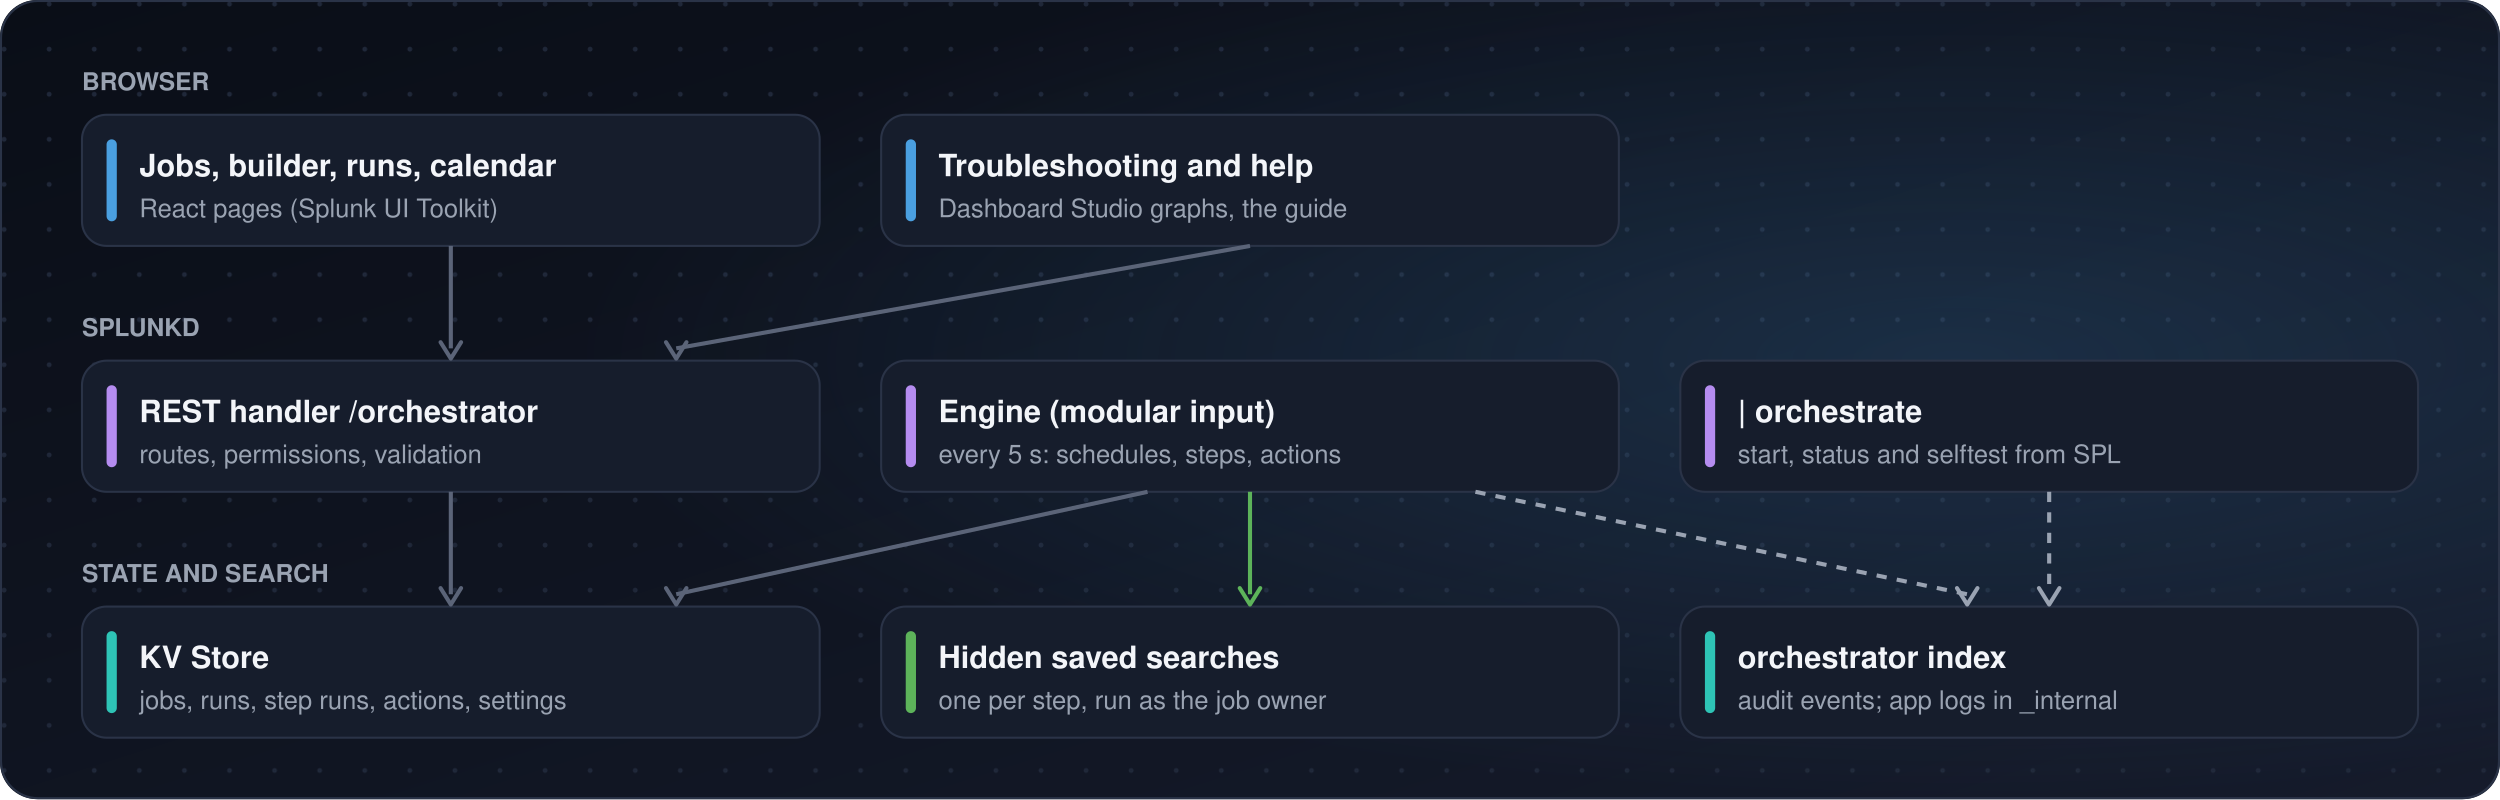
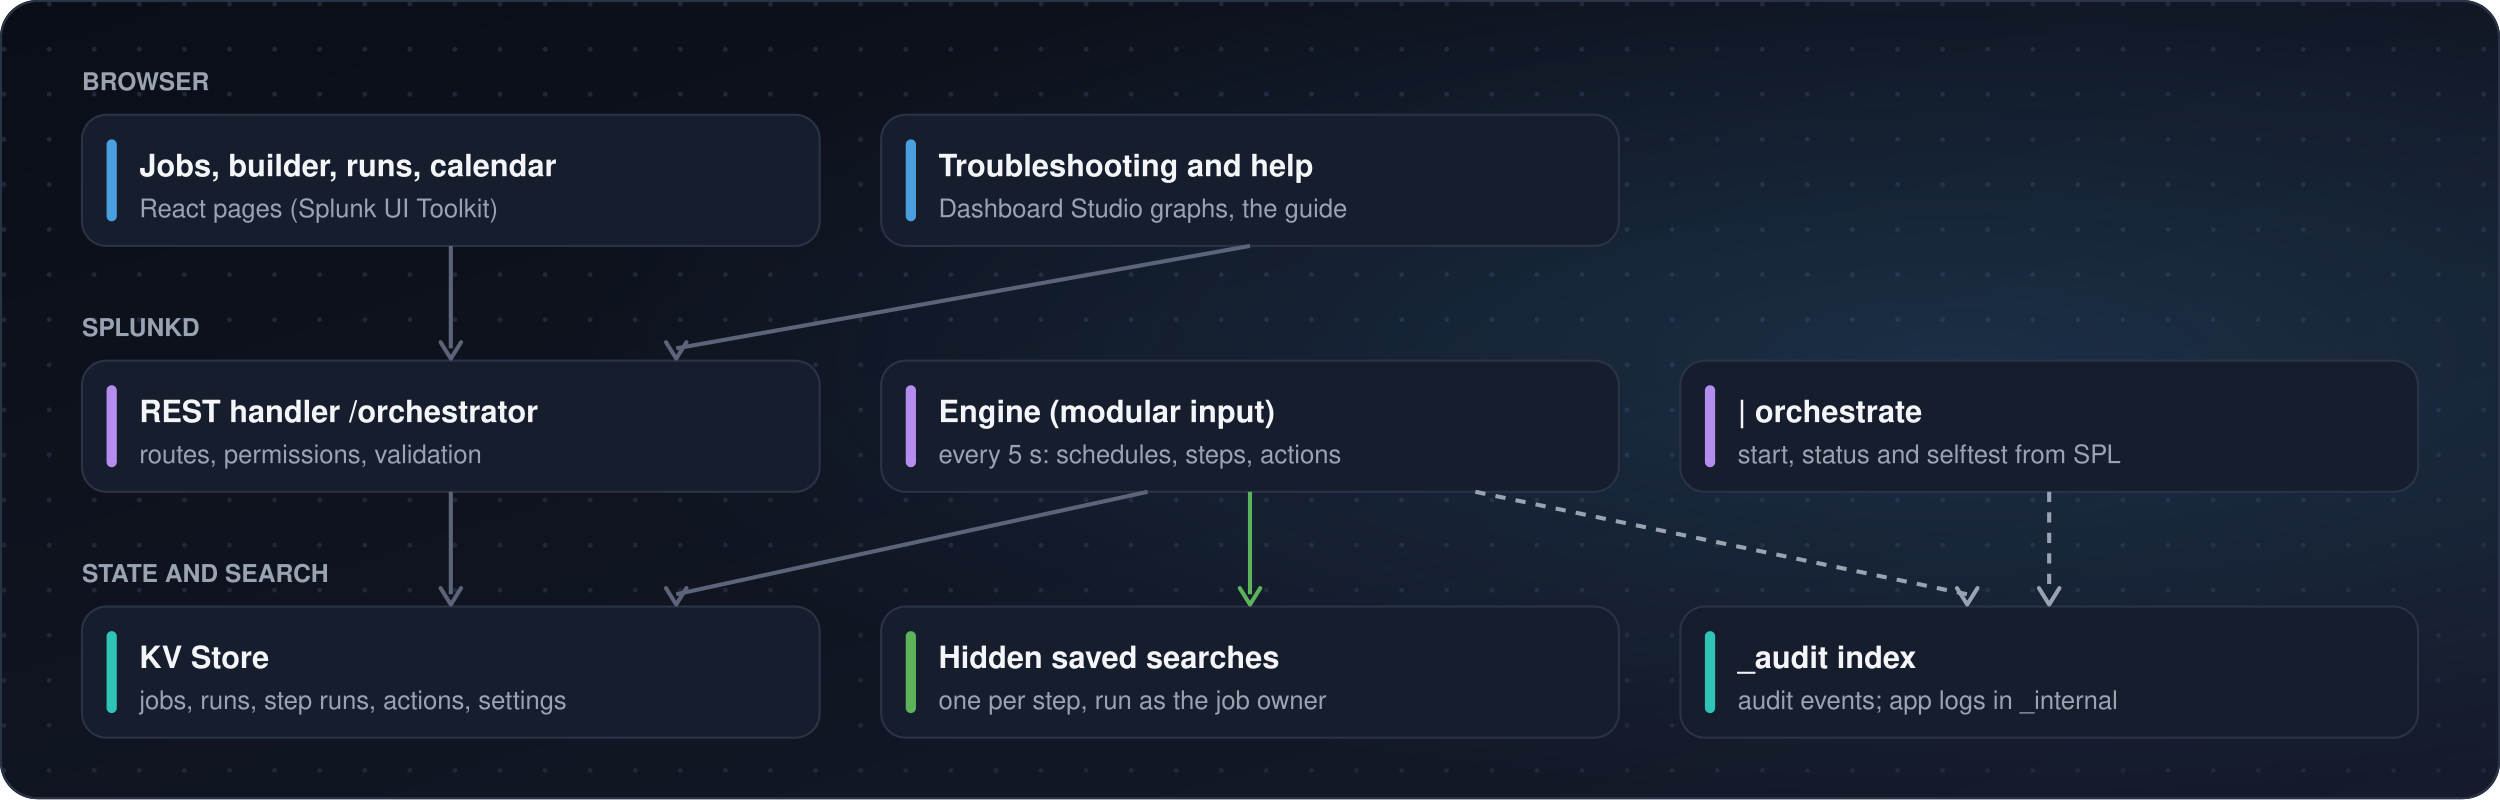
<svg xmlns="http://www.w3.org/2000/svg" width="1220" height="390" viewBox="0 0 1220 390" font-family="-apple-system, BlinkMacSystemFont, 'Segoe UI', Helvetica, Arial, sans-serif">
  <defs>
    <linearGradient id="bg" x1="0" y1="0" x2="1" y2="1">
      <stop offset="0" stop-color="#0A0E17" />
      <stop offset="1" stop-color="#151B2B" />
    </linearGradient>
    <pattern id="dots" width="22" height="22" patternUnits="userSpaceOnUse">
      <circle cx="2" cy="2" r="1.2" fill="#1F2738" />
    </pattern>
    <radialGradient id="glow" cx="0.78" cy="0.45" r="0.55">
      <stop offset="0" stop-color="#4A9FE0" stop-opacity="0.18" />
      <stop offset="1" stop-color="#4A9FE0" stop-opacity="0" />
    </radialGradient>
  </defs>
  <rect width="1220" height="390" rx="18" fill="url(#bg)" />
  <rect width="1220" height="390" rx="18" fill="url(#dots)" />
  <rect width="1220" height="390" rx="18" fill="url(#glow)" />
  <rect x="0.5" y="0.5" width="1219" height="389" rx="18" fill="none" stroke="#2A3347" />
  <text x="40" y="44" font-size="12" font-weight="700" fill="#9AA3B2" text-anchor="start">BROWSER</text>
  <text x="40" y="164" font-size="12" font-weight="700" fill="#9AA3B2" text-anchor="start">SPLUNKD</text>
  <text x="40" y="284" font-size="12" font-weight="700" fill="#9AA3B2" text-anchor="start">STATE AND SEARCH</text>
  <g transform="translate(40,56)">
    <rect width="360" height="64" rx="12" fill="#161D2C" stroke="#2A3347" />
    <rect x="12" y="12" width="5" height="40" rx="2.5" fill="#4A9FE0" />
    <text x="28" y="30" font-size="15" font-weight="700" fill="#F3F5F9">Jobs, builder, runs, calendar</text>
    <text x="28" y="50" font-size="12.5" fill="#9AA3B2">React pages (Splunk UI Toolkit)</text>
  </g>
  <g transform="translate(430,56)">
    <rect width="360" height="64" rx="12" fill="#161D2C" stroke="#2A3347" />
    <rect x="12" y="12" width="5" height="40" rx="2.5" fill="#4A9FE0" />
    <text x="28" y="30" font-size="15" font-weight="700" fill="#F3F5F9">Troubleshooting and help</text>
    <text x="28" y="50" font-size="12.5" fill="#9AA3B2">Dashboard Studio graphs, the guide</text>
  </g>
  <g transform="translate(40,176)">
    <rect width="360" height="64" rx="12" fill="#161D2C" stroke="#2A3347" />
    <rect x="12" y="12" width="5" height="40" rx="2.5" fill="#B58CF0" />
    <text x="28" y="30" font-size="15" font-weight="700" fill="#F3F5F9">REST handler /orchestrator</text>
    <text x="28" y="50" font-size="12.5" fill="#9AA3B2">routes, permissions, validation</text>
  </g>
  <g transform="translate(430,176)">
    <rect width="360" height="64" rx="12" fill="#161D2C" stroke="#2A3347" />
    <rect x="12" y="12" width="5" height="40" rx="2.5" fill="#B58CF0" />
    <text x="28" y="30" font-size="15" font-weight="700" fill="#F3F5F9">Engine (modular input)</text>
    <text x="28" y="50" font-size="12.5" fill="#9AA3B2">every 5 s: schedules, steps, actions</text>
  </g>
  <g transform="translate(820,176)">
    <rect width="360" height="64" rx="12" fill="#161D2C" stroke="#2A3347" />
    <rect x="12" y="12" width="5" height="40" rx="2.5" fill="#B58CF0" />
    <text x="28" y="30" font-size="15" font-weight="700" fill="#F3F5F9">| orchestrate</text>
    <text x="28" y="50" font-size="12.5" fill="#9AA3B2">start, status and selftest from SPL</text>
  </g>
  <g transform="translate(40,296)">
    <rect width="360" height="64" rx="12" fill="#161D2C" stroke="#2A3347" />
    <rect x="12" y="12" width="5" height="40" rx="2.5" fill="#2EC4B6" />
    <text x="28" y="30" font-size="15" font-weight="700" fill="#F3F5F9">KV Store</text>
    <text x="28" y="50" font-size="12.5" fill="#9AA3B2">jobs, runs, step runs, actions, settings</text>
  </g>
  <g transform="translate(430,296)">
    <rect width="360" height="64" rx="12" fill="#161D2C" stroke="#2A3347" />
    <rect x="12" y="12" width="5" height="40" rx="2.5" fill="#5DB35A" />
    <text x="28" y="30" font-size="15" font-weight="700" fill="#F3F5F9">Hidden saved searches</text>
    <text x="28" y="50" font-size="12.5" fill="#9AA3B2">one per step, run as the job owner</text>
  </g>
  <g transform="translate(820,296)">
    <rect width="360" height="64" rx="12" fill="#161D2C" stroke="#2A3347" />
    <rect x="12" y="12" width="5" height="40" rx="2.5" fill="#2EC4B6" />
-     <text x="28" y="30" font-size="15" font-weight="700" fill="#F3F5F9">orchestrator index</text>
+     <text x="28" y="30" font-size="15" font-weight="700" fill="#F3F5F9">_audit index</text>
    <text x="28" y="50" font-size="12.5" fill="#9AA3B2">audit events; app logs in _internal</text>
  </g>
  <path d="M220,120 L220,170" stroke="#5B6478" stroke-width="2" />
  <path d="M215,167 L220,175 L225,167" fill="none" stroke="#5B6478" stroke-width="2" stroke-linecap="round" stroke-linejoin="round" />
  <path d="M610,120 L330,170" stroke="#5B6478" stroke-width="2" />
  <path d="M325,167 L330,175 L335,167" fill="none" stroke="#5B6478" stroke-width="2" stroke-linecap="round" stroke-linejoin="round" />
  <path d="M220,240 L220,290" stroke="#5B6478" stroke-width="2" />
  <path d="M215,287 L220,295 L225,287" fill="none" stroke="#5B6478" stroke-width="2" stroke-linecap="round" stroke-linejoin="round" />
  <path d="M560,240 L330,290" stroke="#5B6478" stroke-width="2" />
  <path d="M325,287 L330,295 L335,287" fill="none" stroke="#5B6478" stroke-width="2" stroke-linecap="round" stroke-linejoin="round" />
  <path d="M610,240 L610,290" stroke="#5DB35A" stroke-width="2" />
  <path d="M605,287 L610,295 L615,287" fill="none" stroke="#5DB35A" stroke-width="2" stroke-linecap="round" stroke-linejoin="round" />
  <path d="M720,240 L960,290" stroke="#9AA3B2" stroke-width="2" stroke-dasharray="5 5" />
  <path d="M955,287 L960,295 L965,287" fill="none" stroke="#9AA3B2" stroke-width="2" stroke-linecap="round" stroke-linejoin="round" />
  <path d="M1000,240 L1000,290" stroke="#9AA3B2" stroke-width="2" stroke-dasharray="5 5" />
  <path d="M995,287 L1000,295 L1005,287" fill="none" stroke="#9AA3B2" stroke-width="2" stroke-linecap="round" stroke-linejoin="round" />
</svg>
